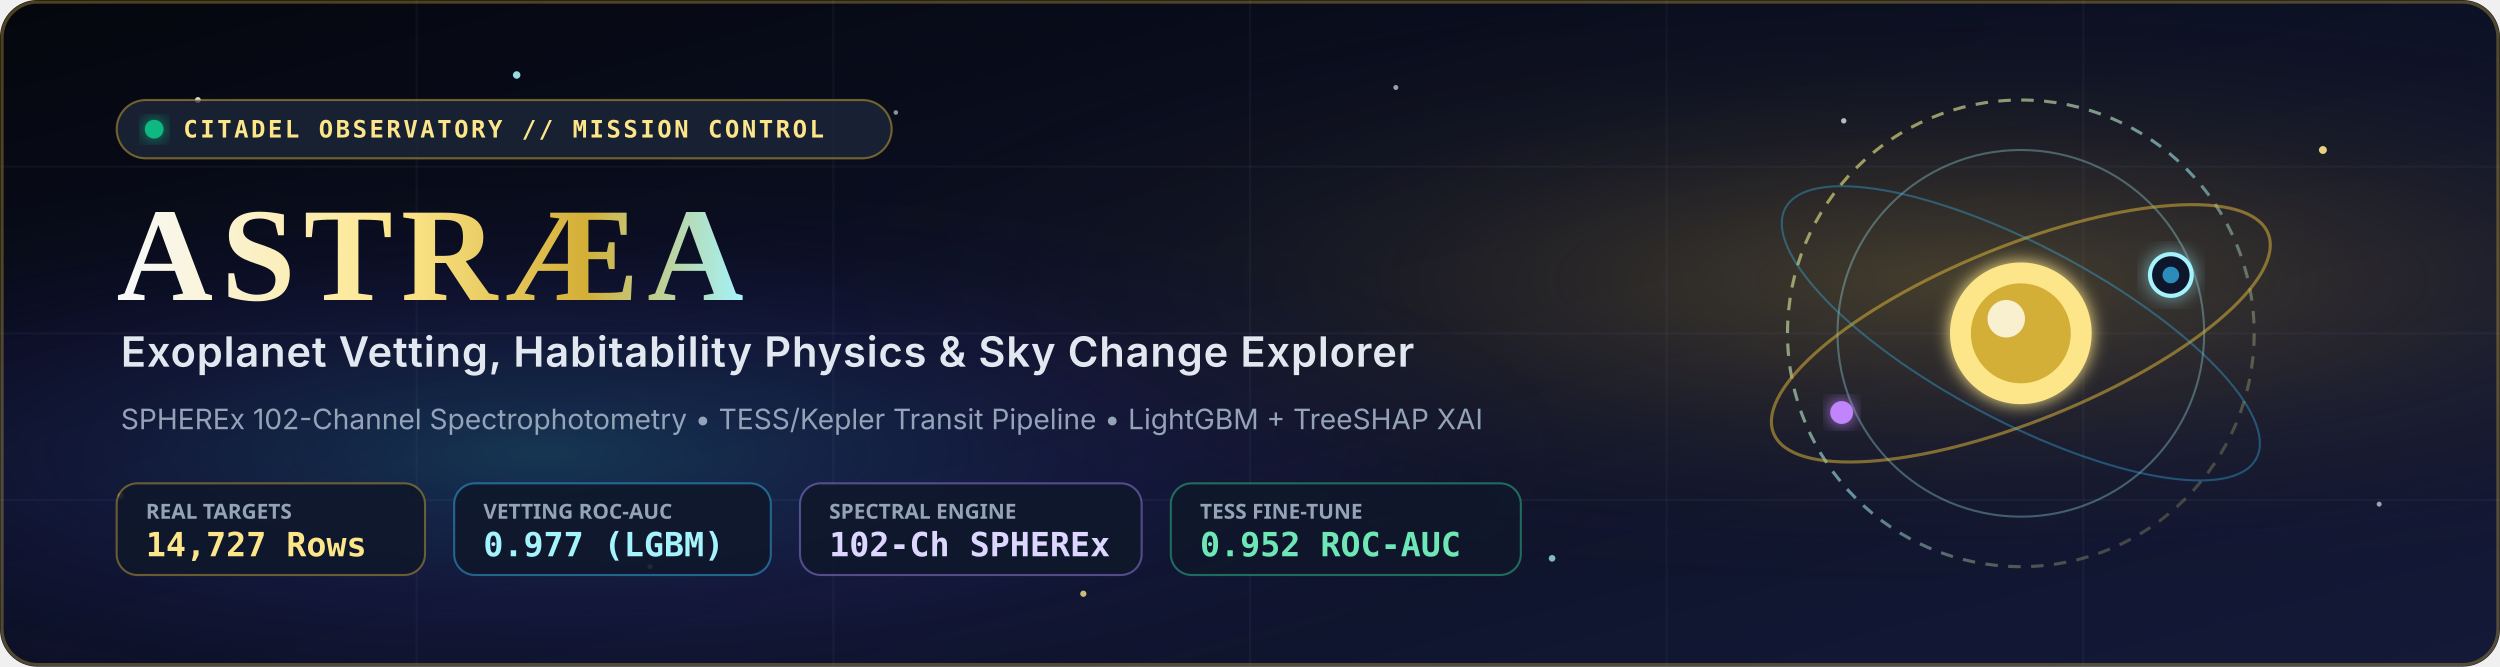
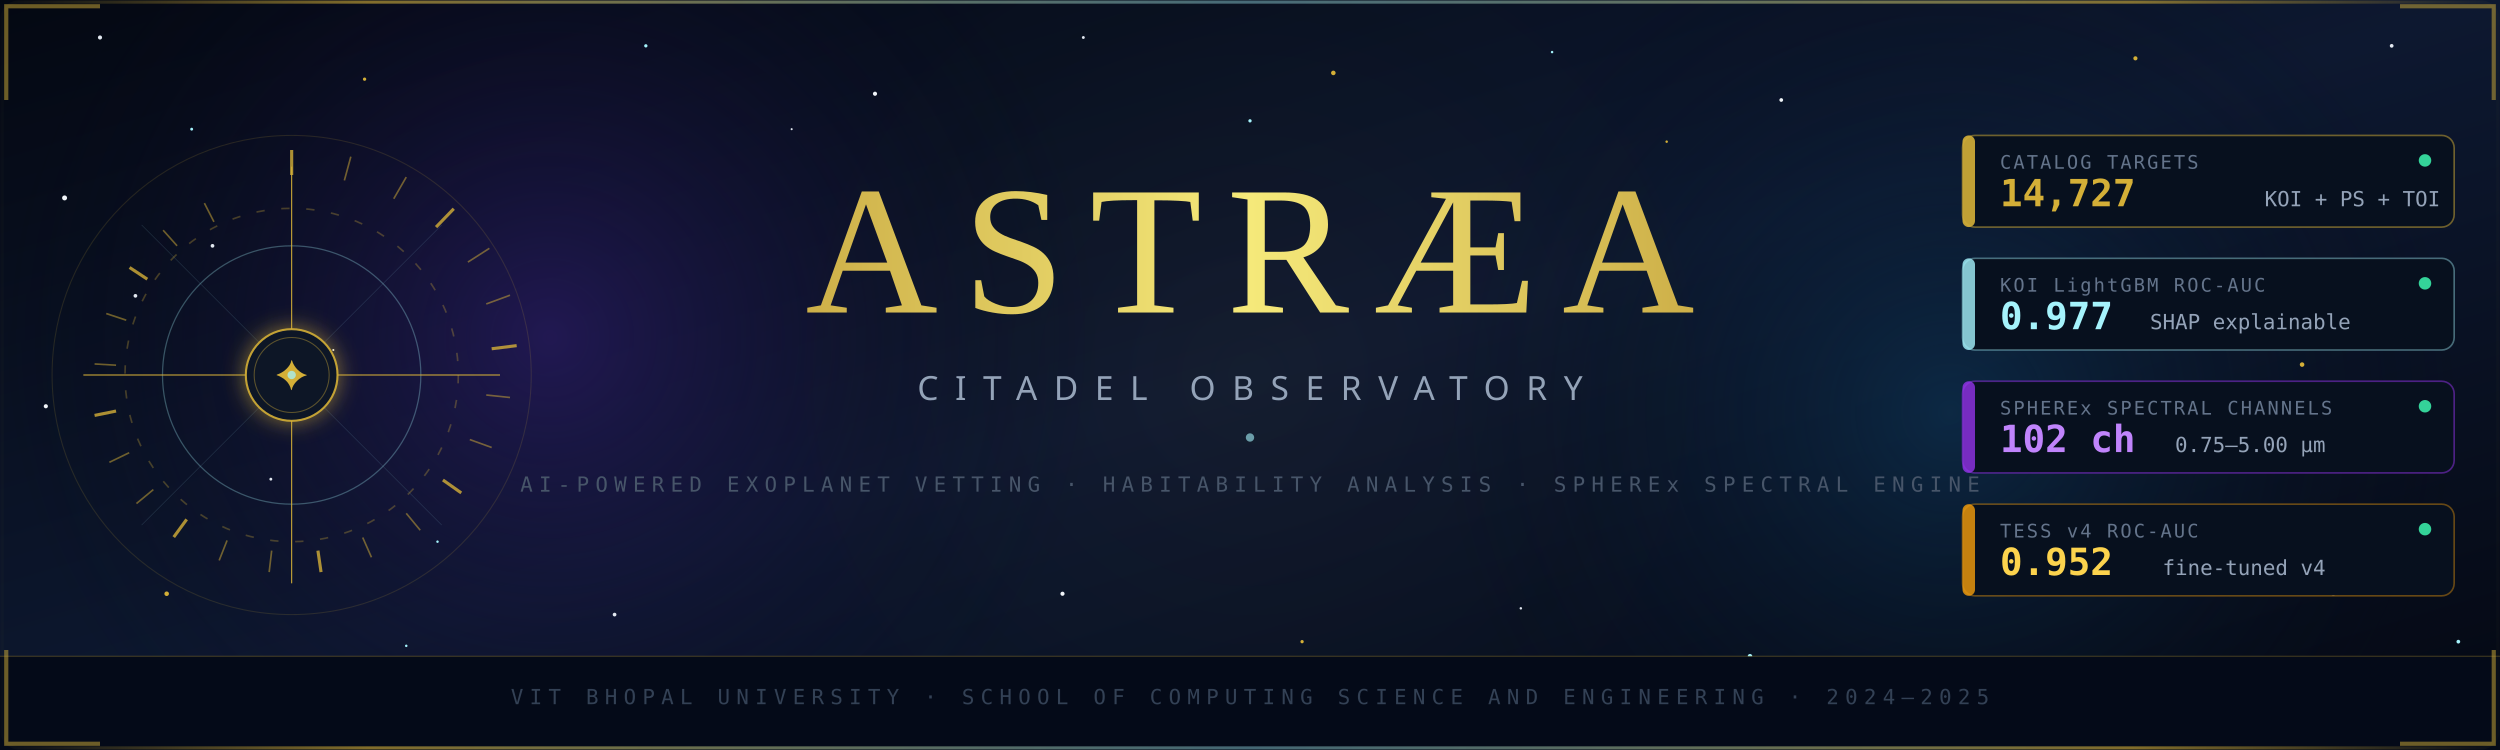
- <svg xmlns="http://www.w3.org/2000/svg" viewBox="0 0 1200 320" width="1200" height="320" role="img" aria-label="ASTRÆA Citadel Observatory Banner">
+ <svg xmlns="http://www.w3.org/2000/svg" xmlns:xlink="http://www.w3.org/1999/xlink" viewBox="0 0 1200 360" width="1200" height="360">
  <defs>
-     <linearGradient id="bgGrad" x1="0%" y1="0%" x2="100%" y2="100%">
-       <stop offset="0%" stop-color="#05070E" />
-       <stop offset="45%" stop-color="#0B1024" />
-       <stop offset="100%" stop-color="#141938" />
-     </linearGradient>
-     <radialGradient id="nebulaGold" cx="78%" cy="42%" r="48%">
-       <stop offset="0%" stop-color="#D4AF37" stop-opacity="0.28" />
-       <stop offset="50%" stop-color="#B48A28" stop-opacity="0.08" />
-       <stop offset="100%" stop-color="#05070E" stop-opacity="0" />
+     <linearGradient id="bgGrad" x1="0" y1="0" x2="1" y2="1" gradientUnits="objectBoundingBox">
+       <stop offset="0%" stop-color="#040812" />
+       <stop offset="50%" stop-color="#0D1830" />
+       <stop offset="100%" stop-color="#040812" />
+     </linearGradient>
+     <radialGradient id="nebL" cx="22%" cy="45%" r="30%" gradientUnits="userSpaceOnUse">
+       <stop offset="0%" stop-color="#2D1B69" stop-opacity="0.65" />
+       <stop offset="100%" stop-color="#040812" stop-opacity="0" />
    </radialGradient>
-     <radialGradient id="nebulaCyan" cx="22%" cy="68%" r="45%">
-       <stop offset="0%" stop-color="#38BDF8" stop-opacity="0.22" />
-       <stop offset="55%" stop-color="#4F46E5" stop-opacity="0.08" />
-       <stop offset="100%" stop-color="#05070E" stop-opacity="0" />
+     <radialGradient id="nebR" cx="78%" cy="55%" r="28%" gradientUnits="userSpaceOnUse">
+       <stop offset="0%" stop-color="#0E3A5C" stop-opacity="0.55" />
+       <stop offset="100%" stop-color="#040812" stop-opacity="0" />
    </radialGradient>
-     <linearGradient id="titleGrad" x1="0%" y1="0%" x2="100%" y2="0%">
-       <stop offset="0%" stop-color="#F8FAFC" />
-       <stop offset="45%" stop-color="#FDE68A" />
-       <stop offset="75%" stop-color="#D4AF37" />
-       <stop offset="100%" stop-color="#A5F3FC" />
-     </linearGradient>
-     <linearGradient id="ringGrad" x1="0%" y1="0%" x2="100%" y2="100%">
-       <stop offset="0%" stop-color="#D4AF37" stop-opacity="0.85" />
-       <stop offset="50%" stop-color="#A5F3FC" stop-opacity="0.55" />
-       <stop offset="100%" stop-color="#D4AF37" stop-opacity="0.15" />
-     </linearGradient>
-     <filter id="glow" x="-30%" y="-30%" width="160%" height="160%">
-       <feGaussianBlur stdDeviation="4" result="blur" />
+     <radialGradient id="centerGlow" cx="600" cy="180" r="280" gradientUnits="userSpaceOnUse">
+       <stop offset="0%" stop-color="#D4AF37" stop-opacity="0.04" />
+       <stop offset="100%" stop-color="#040812" stop-opacity="0" />
+     </radialGradient>
+     <linearGradient id="goldShimmer" x1="0" y1="0" x2="1200" y2="0" gradientUnits="userSpaceOnUse">
+       <stop offset="0%" stop-color="#8B7355" />
+       <stop offset="30%" stop-color="#C8A842" />
+       <stop offset="50%" stop-color="#F5E97A" />
+       <stop offset="70%" stop-color="#C8A842" />
+       <stop offset="100%" stop-color="#8B7355" />
+       <animateTransform attributeName="gradientTransform" type="translate" from="-600 0" to="600 0" dur="4s" repeatCount="indefinite" />
+     </linearGradient>
+     <linearGradient id="cyanLine" x1="0%" y1="0%" x2="100%" y2="0%">
+       <stop offset="0%" stop-color="#A5F3FC" stop-opacity="0" />
+       <stop offset="30%" stop-color="#A5F3FC" stop-opacity="0.6" />
+       <stop offset="70%" stop-color="#A5F3FC" stop-opacity="0.6" />
+       <stop offset="100%" stop-color="#A5F3FC" stop-opacity="0" />
+     </linearGradient>
+     <linearGradient id="borderGrad" x1="0%" y1="0%" x2="100%" y2="0%">
+       <stop offset="0%" stop-color="#D4AF37" stop-opacity="0" />
+       <stop offset="15%" stop-color="#D4AF37" stop-opacity="0.6" />
+       <stop offset="50%" stop-color="#A5F3FC" stop-opacity="0.4" />
+       <stop offset="85%" stop-color="#D4AF37" stop-opacity="0.6" />
+       <stop offset="100%" stop-color="#D4AF37" stop-opacity="0" />
+     </linearGradient>
+     <filter id="goldGlow" x="-30%" y="-30%" width="160%" height="160%">
+       <feGaussianBlur in="SourceAlpha" stdDeviation="5" result="blur" />
+       <feFlood flood-color="#D4AF37" flood-opacity="0.6" result="color" />
+       <feComposite in="color" in2="blur" operator="in" result="shadow" />
      <feMerge>
-         <feMergeNode in="blur" />
+         <feMergeNode in="shadow" />
        <feMergeNode in="SourceGraphic" />
      </feMerge>
    </filter>
+     <style>
+     @keyframes twA { 0%,100%{opacity:.1} 50%{opacity:.95} }
+     @keyframes twB { 0%,100%{opacity:.6} 50%{opacity:.1} }
+     @keyframes twC { 0%{opacity:.5} 33%{opacity:.95} 66%{opacity:.15} 100%{opacity:.5} }
+     @keyframes nebPulse { 0%,100%{opacity:.6} 50%{opacity:1} }
+     @keyframes titleGlow { 0%,100%{filter:drop-shadow(0 0 8px #D4AF3770)} 50%{filter:drop-shadow(0 0 28px #D4AF37C0) drop-shadow(0 0 56px #D4AF3740)} }
+     @keyframes subtitlePulse { 0%,100%{opacity:.5} 50%{opacity:1} }
+     @keyframes b1 { 0%,100%{opacity:.7;transform:translateY(0)} 50%{opacity:1;transform:translateY(-2px)} }
+     @keyframes b2 { 0%,100%{opacity:.65;transform:translateY(0)} 50%{opacity:1;transform:translateY(-2px)} }
+     @keyframes b3 { 0%,100%{opacity:.7;transform:translateY(0)} 50%{opacity:1;transform:translateY(-2px)} }
+     @keyframes b4 { 0%,100%{opacity:.65;transform:translateY(0)} 50%{opacity:1;transform:translateY(-2px)} }
+     @keyframes borderAnim { 0%,100%{opacity:.4} 50%{opacity:.85} }
+     @keyframes crossPulse { 0%,100%{stroke-opacity:.2} 50%{stroke-opacity:.6} }
+     @keyframes dotPulse { 0%,100%{opacity:.4} 50%{opacity:1} }
+     @keyframes taglineIn { from{opacity:0} to{opacity:1} }
+   </style>
  </defs>
-   <rect width="1200" height="320" rx="18" fill="url(#bgGrad)" />
-   <rect width="1200" height="320" rx="18" fill="url(#nebulaGold)" />
-   <rect width="1200" height="320" rx="18" fill="url(#nebulaCyan)" />
-   <g stroke="#94A3B8" stroke-opacity="0.06" stroke-width="1">
-     <line x1="0" y1="80" x2="1200" y2="80" />
-     <line x1="0" y1="160" x2="1200" y2="160" />
-     <line x1="0" y1="240" x2="1200" y2="240" />
-     <line x1="200" y1="0" x2="200" y2="320" />
-     <line x1="400" y1="0" x2="400" y2="320" />
-     <line x1="600" y1="0" x2="600" y2="320" />
-     <line x1="800" y1="0" x2="800" y2="320" />
-     <line x1="1000" y1="0" x2="1000" y2="320" />
-   </g>
-   <g fill="#FFFFFF">
-     <circle cx="95" cy="48" r="1.4" opacity="0.85" />
-     <circle cx="164" cy="112" r="1.0" opacity="0.6" />
-     <circle cx="248" cy="36" r="1.8" fill="#A5F3FC" opacity="0.9" />
-     <circle cx="312" cy="272" r="1.2" opacity="0.65" />
-     <circle cx="430" cy="54" r="1.1" opacity="0.55" />
-     <circle cx="520" cy="285" r="1.5" fill="#FDE68A" opacity="0.8" />
-     <circle cx="670" cy="42" r="1.2" opacity="0.6" />
-     <circle cx="745" cy="268" r="1.6" fill="#A5F3FC" opacity="0.75" />
-     <circle cx="885" cy="58" r="1.3" opacity="0.7" />
-     <circle cx="1115" cy="72" r="1.9" fill="#FDE68A" opacity="0.9" />
-     <circle cx="1142" cy="242" r="1.2" opacity="0.6" />
-     <circle cx="58" cy="238" r="1.5" fill="#D4AF37" opacity="0.75" />
-   </g>
-   <g transform="translate(970, 160)">
-     <circle cx="0" cy="0" r="112" fill="none" stroke="url(#ringGrad)" stroke-width="1.5" stroke-dasharray="6 5" />
-     <circle cx="0" cy="0" r="88" fill="none" stroke="#A5F3FC" stroke-opacity="0.32" stroke-width="1" />
-     <ellipse cx="0" cy="0" rx="128" ry="42" transform="rotate(-22)" fill="none" stroke="#D4AF37" stroke-opacity="0.55" stroke-width="1.5" />
-     <ellipse cx="0" cy="0" rx="128" ry="42" transform="rotate(28)" fill="none" stroke="#38BDF8" stroke-opacity="0.35" stroke-width="1" />
-     <circle cx="0" cy="0" r="34" fill="#FDE68A" filter="url(#glow)" />
-     <circle cx="0" cy="0" r="24" fill="#D4AF37" />
-     <circle cx="-7" cy="-7" r="9" fill="#FFFBEB" opacity="0.85" />
-     <circle cx="72" cy="-28" r="10" fill="#0F172A" stroke="#A5F3FC" stroke-width="2" filter="url(#glow)" />
-     <circle cx="72" cy="-28" r="4" fill="#38BDF8" opacity="0.7" />
-     <circle cx="-86" cy="38" r="5.5" fill="#C084FC" filter="url(#glow)" />
-   </g>
-   <g transform="translate(56, 48)">
-     <rect x="0" y="0" width="372" height="28" rx="14" fill="#1E293B" fill-opacity="0.75" stroke="#D4AF37" stroke-opacity="0.5" stroke-width="1" />
-     <circle cx="18" cy="14" r="4.5" fill="#10B981" filter="url(#glow)" />
-     <text x="32" y="18" font-family="ui-monospace, SFMono-Regular, Menlo, monospace" font-size="11.5" font-weight="700" fill="#FDE68A" letter-spacing="1.2">CITADEL OBSERVATORY // MISSION CONTROL</text>
-     <text x="0" y="96" font-family="Georgia, 'Times New Roman', serif" font-size="64" font-weight="900" fill="url(#titleGrad)" letter-spacing="4">ASTRÆA</text>
-     <text x="2" y="128" font-family="system-ui, -apple-system, Segoe UI, sans-serif" font-size="20" font-weight="600" fill="#E2E8F0" letter-spacing="0.4">Exoplanet Vetting, Habitability Physics &amp; Sky Change Explorer</text>
-     <text x="2" y="158" font-family="system-ui, -apple-system, Segoe UI, sans-serif" font-size="13.5" fill="#94A3B8">SPHEREx 102-Channel Spectrophotometry  •  TESS/Kepler Transit Pipeline  •  LightGBM + TreeSHAP XAI</text>
-     <g transform="translate(0, 184)">
-       <rect x="0" y="0" width="148" height="44" rx="10" fill="#0F172A" fill-opacity="0.88" stroke="#D4AF37" stroke-opacity="0.45" />
-       <text x="14" y="17" font-family="system-ui, sans-serif" font-size="10" fill="#94A3B8" font-weight="600">REAL TARGETS</text>
-       <text x="14" y="35" font-family="ui-monospace, monospace" font-size="16" fill="#FDE68A" font-weight="700">14,727 Rows</text>
-       <rect x="162" y="0" width="152" height="44" rx="10" fill="#0F172A" fill-opacity="0.88" stroke="#38BDF8" stroke-opacity="0.45" />
-       <text x="176" y="17" font-family="system-ui, sans-serif" font-size="10" fill="#94A3B8" font-weight="600">VETTING ROC-AUC</text>
-       <text x="176" y="35" font-family="ui-monospace, monospace" font-size="16" fill="#A5F3FC" font-weight="700">0.977 (LGBM)</text>
-       <rect x="328" y="0" width="164" height="44" rx="10" fill="#0F172A" fill-opacity="0.88" stroke="#A78BFA" stroke-opacity="0.45" />
-       <text x="342" y="17" font-family="system-ui, sans-serif" font-size="10" fill="#94A3B8" font-weight="600">SPECTRAL ENGINE</text>
-       <text x="342" y="35" font-family="ui-monospace, monospace" font-size="16" fill="#DDD6FE" font-weight="700">102-Ch SPHEREx</text>
-       <rect x="506" y="0" width="168" height="44" rx="10" fill="#0F172A" fill-opacity="0.88" stroke="#34D399" stroke-opacity="0.45" />
-       <text x="520" y="17" font-family="system-ui, sans-serif" font-size="10" fill="#94A3B8" font-weight="600">TESS FINE-TUNE</text>
-       <text x="520" y="35" font-family="ui-monospace, monospace" font-size="16" fill="#6EE7B7" font-weight="700">0.952 ROC-AUC</text>
+   <rect width="1200" height="360" fill="url(#bgGrad)" />
+   <rect width="1200" height="360" fill="url(#nebL)" style="animation:nebPulse 7s ease-in-out infinite" />
+   <rect width="1200" height="360" fill="url(#nebR)" style="animation:nebPulse 9s ease-in-out infinite 1.5s" />
+   <rect width="1200" height="360" fill="url(#centerGlow)" />
+   <circle cx="48" cy="18" r="1" fill="#E2E8F0" style="animation:twA 2.1s ease-in-out infinite" />
+   <circle cx="92" cy="62" r=".7" fill="#A5F3FC" style="animation:twB 1.8s ease-in-out infinite .3s" />
+   <circle cx="31" cy="95" r="1.2" fill="#F1F5F9" style="animation:twA 3.1s ease-in-out infinite .7s" />
+   <circle cx="175" cy="38" r=".8" fill="#D4AF37" style="animation:twC 2.5s ease-in-out infinite .2s" />
+   <circle cx="65" cy="142" r=".9" fill="#E2E8F0" style="animation:twB 2.8s ease-in-out infinite .9s" />
+   <circle cx="22" cy="195" r="1" fill="#F1F5F9" style="animation:twC 3.4s ease-in-out infinite .5s" />
+   <circle cx="130" cy="230" r=".7" fill="#E2E8F0" style="animation:twA 2.2s ease-in-out infinite 1.4s" />
+   <circle cx="80" cy="285" r="1.1" fill="#D4AF37" style="animation:twB 1.9s ease-in-out infinite .6s" />
+   <circle cx="195" cy="310" r=".6" fill="#A5F3FC" style="animation:twA 2.7s ease-in-out infinite 1.8s" />
+   <circle cx="55" cy="340" r=".8" fill="#E2E8F0" style="animation:twC 2.3s ease-in-out infinite .3s" />
+   <circle cx="160" cy="168" r=".5" fill="#F1F5F9" style="animation:twB 3s ease-in-out infinite 1.2s" />
+   <circle cx="102" cy="118" r=".9" fill="#E2E8F0" style="animation:twA 2.6s ease-in-out infinite .8s" />
+   <circle cx="210" cy="260" r=".6" fill="#A5F3FC" style="animation:twC 1.9s ease-in-out infinite 1s" />
+   <circle cx="310" cy="22" r=".8" fill="#A5F3FC" style="animation:twB 2.4s ease-in-out infinite .4s" />
+   <circle cx="420" cy="45" r="1" fill="#F1F5F9" style="animation:twA 1.7s ease-in-out infinite .9s" />
+   <circle cx="520" cy="18" r=".7" fill="#E2E8F0" style="animation:twC 2.9s ease-in-out infinite .2s" />
+   <circle cx="640" cy="35" r="1.1" fill="#D4AF37" style="animation:twB 2.1s ease-in-out infinite 1.1s" />
+   <circle cx="745" cy="25" r=".6" fill="#A5F3FC" style="animation:twA 3.2s ease-in-out infinite .6s" />
+   <circle cx="855" cy="48" r=".9" fill="#F1F5F9" style="animation:twC 1.9s ease-in-out infinite 1.3s" />
+   <circle cx="380" cy="62" r=".5" fill="#E2E8F0" style="animation:twA 2.5s ease-in-out infinite .5s" />
+   <circle cx="600" cy="58" r=".8" fill="#A5F3FC" style="animation:twB 2.8s ease-in-out infinite .7s" />
+   <circle cx="800" cy="68" r=".6" fill="#D4AF37" style="animation:twA 2.2s ease-in-out infinite 1.5s" />
+   <circle cx="295" cy="295" r=".9" fill="#E2E8F0" style="animation:twB 2.3s ease-in-out infinite .4s" />
+   <circle cx="405" cy="318" r=".7" fill="#A5F3FC" style="animation:twA 1.8s ease-in-out infinite .8s" />
+   <circle cx="510" cy="285" r="1" fill="#F1F5F9" style="animation:twC 2.6s ease-in-out infinite 1s" />
+   <circle cx="625" cy="308" r=".8" fill="#D4AF37" style="animation:twB 3s ease-in-out infinite .3s" />
+   <circle cx="730" cy="292" r=".6" fill="#E2E8F0" style="animation:twA 2.1s ease-in-out infinite 1.3s" />
+   <circle cx="840" cy="315" r="1.1" fill="#A5F3FC" style="animation:twC 1.7s ease-in-out infinite .6s" />
+   <circle cx="460" cy="345" r=".5" fill="#F1F5F9" style="animation:twA 2.9s ease-in-out infinite .9s" />
+   <circle cx="1025" cy="28" r="1" fill="#D4AF37" style="animation:twA 2.2s ease-in-out infinite .3s" />
+   <circle cx="1085" cy="68" r=".7" fill="#A5F3FC" style="animation:twB 1.9s ease-in-out infinite .7s" />
+   <circle cx="1148" cy="22" r=".9" fill="#E2E8F0" style="animation:twC 2.7s ease-in-out infinite 1s" />
+   <circle cx="1035" cy="135" r=".6" fill="#F1F5F9" style="animation:twA 3.1s ease-in-out infinite .4s" />
+   <circle cx="1105" cy="175" r="1.1" fill="#D4AF37" style="animation:twB 2.4s ease-in-out infinite 1.2s" />
+   <circle cx="1165" cy="195" r=".8" fill="#A5F3FC" style="animation:twA 1.7s ease-in-out infinite .6s" />
+   <circle cx="1052" cy="248" r=".7" fill="#E2E8F0" style="animation:twC 2.9s ease-in-out infinite .2s" />
+   <circle cx="1120" cy="285" r="1" fill="#F1F5F9" style="animation:twB 2.1s ease-in-out infinite 1.4s" />
+   <circle cx="1060" cy="332" r=".6" fill="#D4AF37" style="animation:twA 2.5s ease-in-out infinite .8s" />
+   <circle cx="1180" cy="308" r=".9" fill="#A5F3FC" style="animation:twC 1.8s ease-in-out infinite 1.1s" />
+   <g transform="translate(140,180)">
+     <circle r="115" fill="none" stroke="#D4AF37" stroke-width=".5" stroke-opacity=".15" />
+     <g>
+       <animateTransform attributeName="transform" type="rotate" from="0" to="360" dur="60s" repeatCount="indefinite" />
+       <line x1="0" y1="-96" x2="0" y2="-108" stroke="#D4AF37" stroke-width="1.5" stroke-opacity=".8" />
+       <line x1="25.3" y1="-93.4" x2="28.4" y2="-104.8" stroke="#D4AF37" stroke-width=".8" stroke-opacity=".5" />
+       <line x1="49" y1="-84.6" x2="55" y2="-95" stroke="#D4AF37" stroke-width=".8" stroke-opacity=".5" />
+       <line x1="69.3" y1="-71" x2="77.8" y2="-79.8" stroke="#D4AF37" stroke-width="1.5" stroke-opacity=".8" />
+       <line x1="84.6" y1="-54.2" x2="94.9" y2="-60.8" stroke="#D4AF37" stroke-width=".8" stroke-opacity=".5" />
+       <line x1="93.4" y1="-34.1" x2="104.8" y2="-38.3" stroke="#D4AF37" stroke-width=".8" stroke-opacity=".5" />
+       <line x1="96" y1="-12.6" x2="108" y2="-14.1" stroke="#D4AF37" stroke-width="1.5" stroke-opacity=".8" />
+       <line x1="93.4" y1="9.6" x2="104.8" y2="10.8" stroke="#D4AF37" stroke-width=".8" stroke-opacity=".5" />
+       <line x1="85.5" y1="31" x2="96" y2="34.8" stroke="#D4AF37" stroke-width=".8" stroke-opacity=".5" />
+       <line x1="72.6" y1="50.4" x2="81.4" y2="56.6" stroke="#D4AF37" stroke-width="1.5" stroke-opacity=".8" />
+       <line x1="55" y1="66.4" x2="61.7" y2="74.5" stroke="#D4AF37" stroke-width=".8" stroke-opacity=".5" />
+       <line x1="34.1" y1="78" x2="38.3" y2="87.5" stroke="#D4AF37" stroke-width=".8" stroke-opacity=".5" />
+       <line x1="12.6" y1="84.3" x2="14.1" y2="94.6" stroke="#D4AF37" stroke-width="1.5" stroke-opacity=".8" />
+       <line x1="-9.6" y1="84.3" x2="-10.8" y2="94.6" stroke="#D4AF37" stroke-width=".8" stroke-opacity=".5" />
+       <line x1="-31" y1="79.4" x2="-34.8" y2="89" stroke="#D4AF37" stroke-width=".8" stroke-opacity=".5" />
+       <line x1="-50.4" y1="69.3" x2="-56.6" y2="77.8" stroke="#D4AF37" stroke-width="1.5" stroke-opacity=".8" />
+       <line x1="-66.4" y1="55" x2="-74.5" y2="61.7" stroke="#D4AF37" stroke-width=".8" stroke-opacity=".5" />
+       <line x1="-78" y1="37.3" x2="-87.5" y2="41.9" stroke="#D4AF37" stroke-width=".8" stroke-opacity=".5" />
+       <line x1="-84.3" y1="17.3" x2="-94.6" y2="19.4" stroke="#D4AF37" stroke-width="1.5" stroke-opacity=".8" />
+       <line x1="-84.3" y1="-4.7" x2="-94.6" y2="-5.3" stroke="#D4AF37" stroke-width=".8" stroke-opacity=".5" />
+       <line x1="-79.4" y1="-26.3" x2="-89" y2="-29.5" stroke="#D4AF37" stroke-width=".8" stroke-opacity=".5" />
+       <line x1="-69.3" y1="-46" x2="-77.8" y2="-51.6" stroke="#D4AF37" stroke-width="1.5" stroke-opacity=".8" />
+       <line x1="-55" y1="-62" x2="-61.7" y2="-69.5" stroke="#D4AF37" stroke-width=".8" stroke-opacity=".5" />
+       <line x1="-37.3" y1="-73.5" x2="-41.9" y2="-82.5" stroke="#D4AF37" stroke-width=".8" stroke-opacity=".5" />
    </g>
-   </g>
-   <rect x="1" y="1" width="1198" height="318" rx="17" fill="none" stroke="#D4AF37" stroke-opacity="0.35" stroke-width="1.5" />
+     <g>
+       <animateTransform attributeName="transform" type="rotate" from="0" to="-360" dur="40s" repeatCount="indefinite" />
+       <circle r="80" fill="none" stroke="#D4AF37" stroke-width=".8" stroke-opacity=".3" stroke-dasharray="4 8" />
+     </g>
+     <circle r="62" fill="none" stroke="#A5F3FC" stroke-width=".6" stroke-opacity=".3" />
+     <line x1="-100" y1="0" x2="100" y2="0" stroke="#D4AF37" stroke-width=".5" style="animation:crossPulse 4s ease-in-out infinite" />
+     <line x1="0" y1="-100" x2="0" y2="100" stroke="#D4AF37" stroke-width=".5" style="animation:crossPulse 4s ease-in-out infinite .5s" />
+     <line x1="-72" y1="-72" x2="72" y2="72" stroke="#A5F3FC" stroke-width=".3" stroke-opacity=".15" />
+     <line x1="72" y1="-72" x2="-72" y2="72" stroke="#A5F3FC" stroke-width=".3" stroke-opacity=".15" />
+     <circle r="22" fill="#0A1428" stroke="#D4AF37" stroke-width="1" stroke-opacity=".9" filter="url(#goldGlow)">
+       <animate attributeName="r" values="22;24;22" dur="3s" repeatCount="indefinite" />
+     </circle>
+     <circle r="18" fill="none" stroke="#D4AF37" stroke-width=".5" stroke-opacity=".4" />
+     <text text-anchor="middle" dy=".35em" fill="#D4AF37" font-size="20" font-family="Georgia,serif">✦</text>
+     <circle r="3" fill="#D4AF37" opacity=".9">
+       <animateMotion dur="8s" repeatCount="indefinite">
+         <mpath xlink:href="#op1" />
+       </animateMotion>
+     </circle>
+     <circle r="2" fill="#A5F3FC" opacity=".75">
+       <animateMotion dur="13s" repeatCount="indefinite" begin="4s">
+         <mpath xlink:href="#op2" />
+       </animateMotion>
+     </circle>
+     <path id="op1" d="M0,-62 a62,62 0 1,1 -.01,0" fill="none" />
+     <path id="op2" d="M0,-80 a80,80 0 1,0 -.01,0" fill="none" />
+   </g>
+   <text x="600" y="150" text-anchor="middle" fill="url(#goldShimmer)" font-size="88" font-family="Georgia,'Times New Roman',serif" letter-spacing="12" style="animation:titleGlow 3.5s ease-in-out infinite">ASTRÆA</text>
+   <text x="600" y="192" text-anchor="middle" fill="#94A3B8" font-size="16" font-family="system-ui,'Segoe UI',sans-serif" letter-spacing="8" style="animation:subtitlePulse 5s ease-in-out infinite">CITADEL OBSERVATORY</text>
+   <line x1="300" y1="210" x2="525" y2="210" stroke="url(#cyanLine)" stroke-width="1" />
+   <line x1="675" y1="210" x2="900" y2="210" stroke="url(#cyanLine)" stroke-width="1" />
+   <circle cx="600" cy="210" r="2" fill="#A5F3FC" opacity=".6">
+     <animate attributeName="opacity" values=".3;.9;.3" dur="2s" repeatCount="indefinite" />
+   </circle>
+   <text x="600" y="236" text-anchor="middle" fill="#475569" font-size="10" font-family="ui-monospace,'Cascadia Code',monospace" letter-spacing="3">AI-POWERED EXOPLANET VETTING  ·  HABITABILITY ANALYSIS  ·  SPHEREx SPECTRAL ENGINE</text>
+   <g transform="translate(942,65)" style="animation:b1 2.8s ease-in-out infinite">
+     <rect width="236" height="44" rx="6" fill="#07101E" stroke="#D4AF37" stroke-width=".8" stroke-opacity=".5" />
+     <rect width="6" height="44" rx="3" fill="#D4AF37" opacity=".9" />
+     <text x="18" y="16" fill="#64748B" font-size="9" font-family="ui-monospace,monospace" letter-spacing="1">CATALOG TARGETS</text>
+     <text x="18" y="34" fill="#D4AF37" font-size="18" font-family="ui-monospace,monospace" font-weight="700">14,727</text>
+     <text x="145" y="34" fill="#94A3B8" font-size="10" font-family="ui-monospace,monospace">KOI + PS + TOI</text>
+     <circle cx="222" cy="12" r="3" fill="#34D399">
+       <animate attributeName="opacity" values=".3;1;.3" dur="2s" repeatCount="indefinite" />
+     </circle>
+   </g>
+   <g transform="translate(942,124)" style="animation:b2 3.2s ease-in-out infinite .6s">
+     <rect width="236" height="44" rx="6" fill="#07101E" stroke="#A5F3FC" stroke-width=".8" stroke-opacity=".4" />
+     <rect width="6" height="44" rx="3" fill="#A5F3FC" opacity=".8" />
+     <text x="18" y="16" fill="#64748B" font-size="9" font-family="ui-monospace,monospace" letter-spacing="1">KOI LightGBM ROC-AUC</text>
+     <text x="18" y="34" fill="#A5F3FC" font-size="18" font-family="ui-monospace,monospace" font-weight="700">0.977</text>
+     <text x="90" y="34" fill="#94A3B8" font-size="10" font-family="ui-monospace,monospace">SHAP explainable</text>
+     <circle cx="222" cy="12" r="3" fill="#34D399">
+       <animate attributeName="opacity" values=".3;1;.3" dur="2.3s" repeatCount="indefinite" begin=".4s" />
+     </circle>
+   </g>
+   <g transform="translate(942,183)" style="animation:b3 2.6s ease-in-out infinite 1.1s">
+     <rect width="236" height="44" rx="6" fill="#07101E" stroke="#9333EA" stroke-width=".8" stroke-opacity=".5" />
+     <rect width="6" height="44" rx="3" fill="#9333EA" opacity=".8" />
+     <text x="18" y="16" fill="#64748B" font-size="9" font-family="ui-monospace,monospace" letter-spacing="1">SPHEREx SPECTRAL CHANNELS</text>
+     <text x="18" y="34" fill="#C084FC" font-size="18" font-family="ui-monospace,monospace" font-weight="700">102 ch</text>
+     <text x="102" y="34" fill="#94A3B8" font-size="10" font-family="ui-monospace,monospace">0.75–5.00 µm</text>
+     <circle cx="222" cy="12" r="3" fill="#34D399">
+       <animate attributeName="opacity" values=".3;1;.3" dur="1.8s" repeatCount="indefinite" begin=".8s" />
+     </circle>
+   </g>
+   <g transform="translate(942,242)" style="animation:b4 3s ease-in-out infinite 1.6s">
+     <rect width="236" height="44" rx="6" fill="#07101E" stroke="#F59E0B" stroke-width=".8" stroke-opacity=".4" />
+     <rect width="6" height="44" rx="3" fill="#F59E0B" opacity=".8" />
+     <text x="18" y="16" fill="#64748B" font-size="9" font-family="ui-monospace,monospace" letter-spacing="1">TESS v4 ROC-AUC</text>
+     <text x="18" y="34" fill="#FCD34D" font-size="18" font-family="ui-monospace,monospace" font-weight="700">0.952</text>
+     <text x="96" y="34" fill="#94A3B8" font-size="10" font-family="ui-monospace,monospace">fine-tuned v4</text>
+     <circle cx="222" cy="12" r="3" fill="#34D399">
+       <animate attributeName="opacity" values=".3;1;.3" dur="2.1s" repeatCount="indefinite" begin="1.2s" />
+     </circle>
+   </g>
+   <rect x="0" y="315" width="1200" height="45" fill="#040A18" />
+   <line x1="0" y1="315" x2="1200" y2="315" stroke="#D4AF37" stroke-width=".5" stroke-opacity=".3" />
+   <text x="600" y="338" text-anchor="middle" fill="#334155" font-size="10" font-family="ui-monospace,monospace" letter-spacing="3">VIT BHOPAL UNIVERSITY · SCHOOL OF COMPUTING SCIENCE AND ENGINEERING · 2024–2025</text>
+   <rect x="1" y="1" width="1198" height="358" rx="8" fill="none" stroke="url(#borderGrad)" stroke-width="1.5" style="animation:borderAnim 5s ease-in-out infinite" />
+   <path d="M2,2 L48,2 L48,4 L4,4 L4,48 L2,48Z" fill="#D4AF37" opacity=".5" />
+   <path d="M1198,2 L1152,2 L1152,4 L1196,4 L1196,48 L1198,48Z" fill="#D4AF37" opacity=".5" />
+   <path d="M2,358 L48,358 L48,356 L4,356 L4,312 L2,312Z" fill="#D4AF37" opacity=".5" />
+   <path d="M1198,358 L1152,358 L1152,356 L1196,356 L1196,312 L1198,312Z" fill="#D4AF37" opacity=".5" />
+   <rect width="1200" height="2" fill="url(#cyanLine)" opacity="0">
+     <animate attributeName="opacity" values="0;.1;.1;0" dur="9s" repeatCount="indefinite" keyTimes="0;.05;.95;1" />
+     <animateTransform attributeName="transform" type="translate" from="0 -10" to="0 362" dur="9s" repeatCount="indefinite" />
+   </rect>
</svg>
